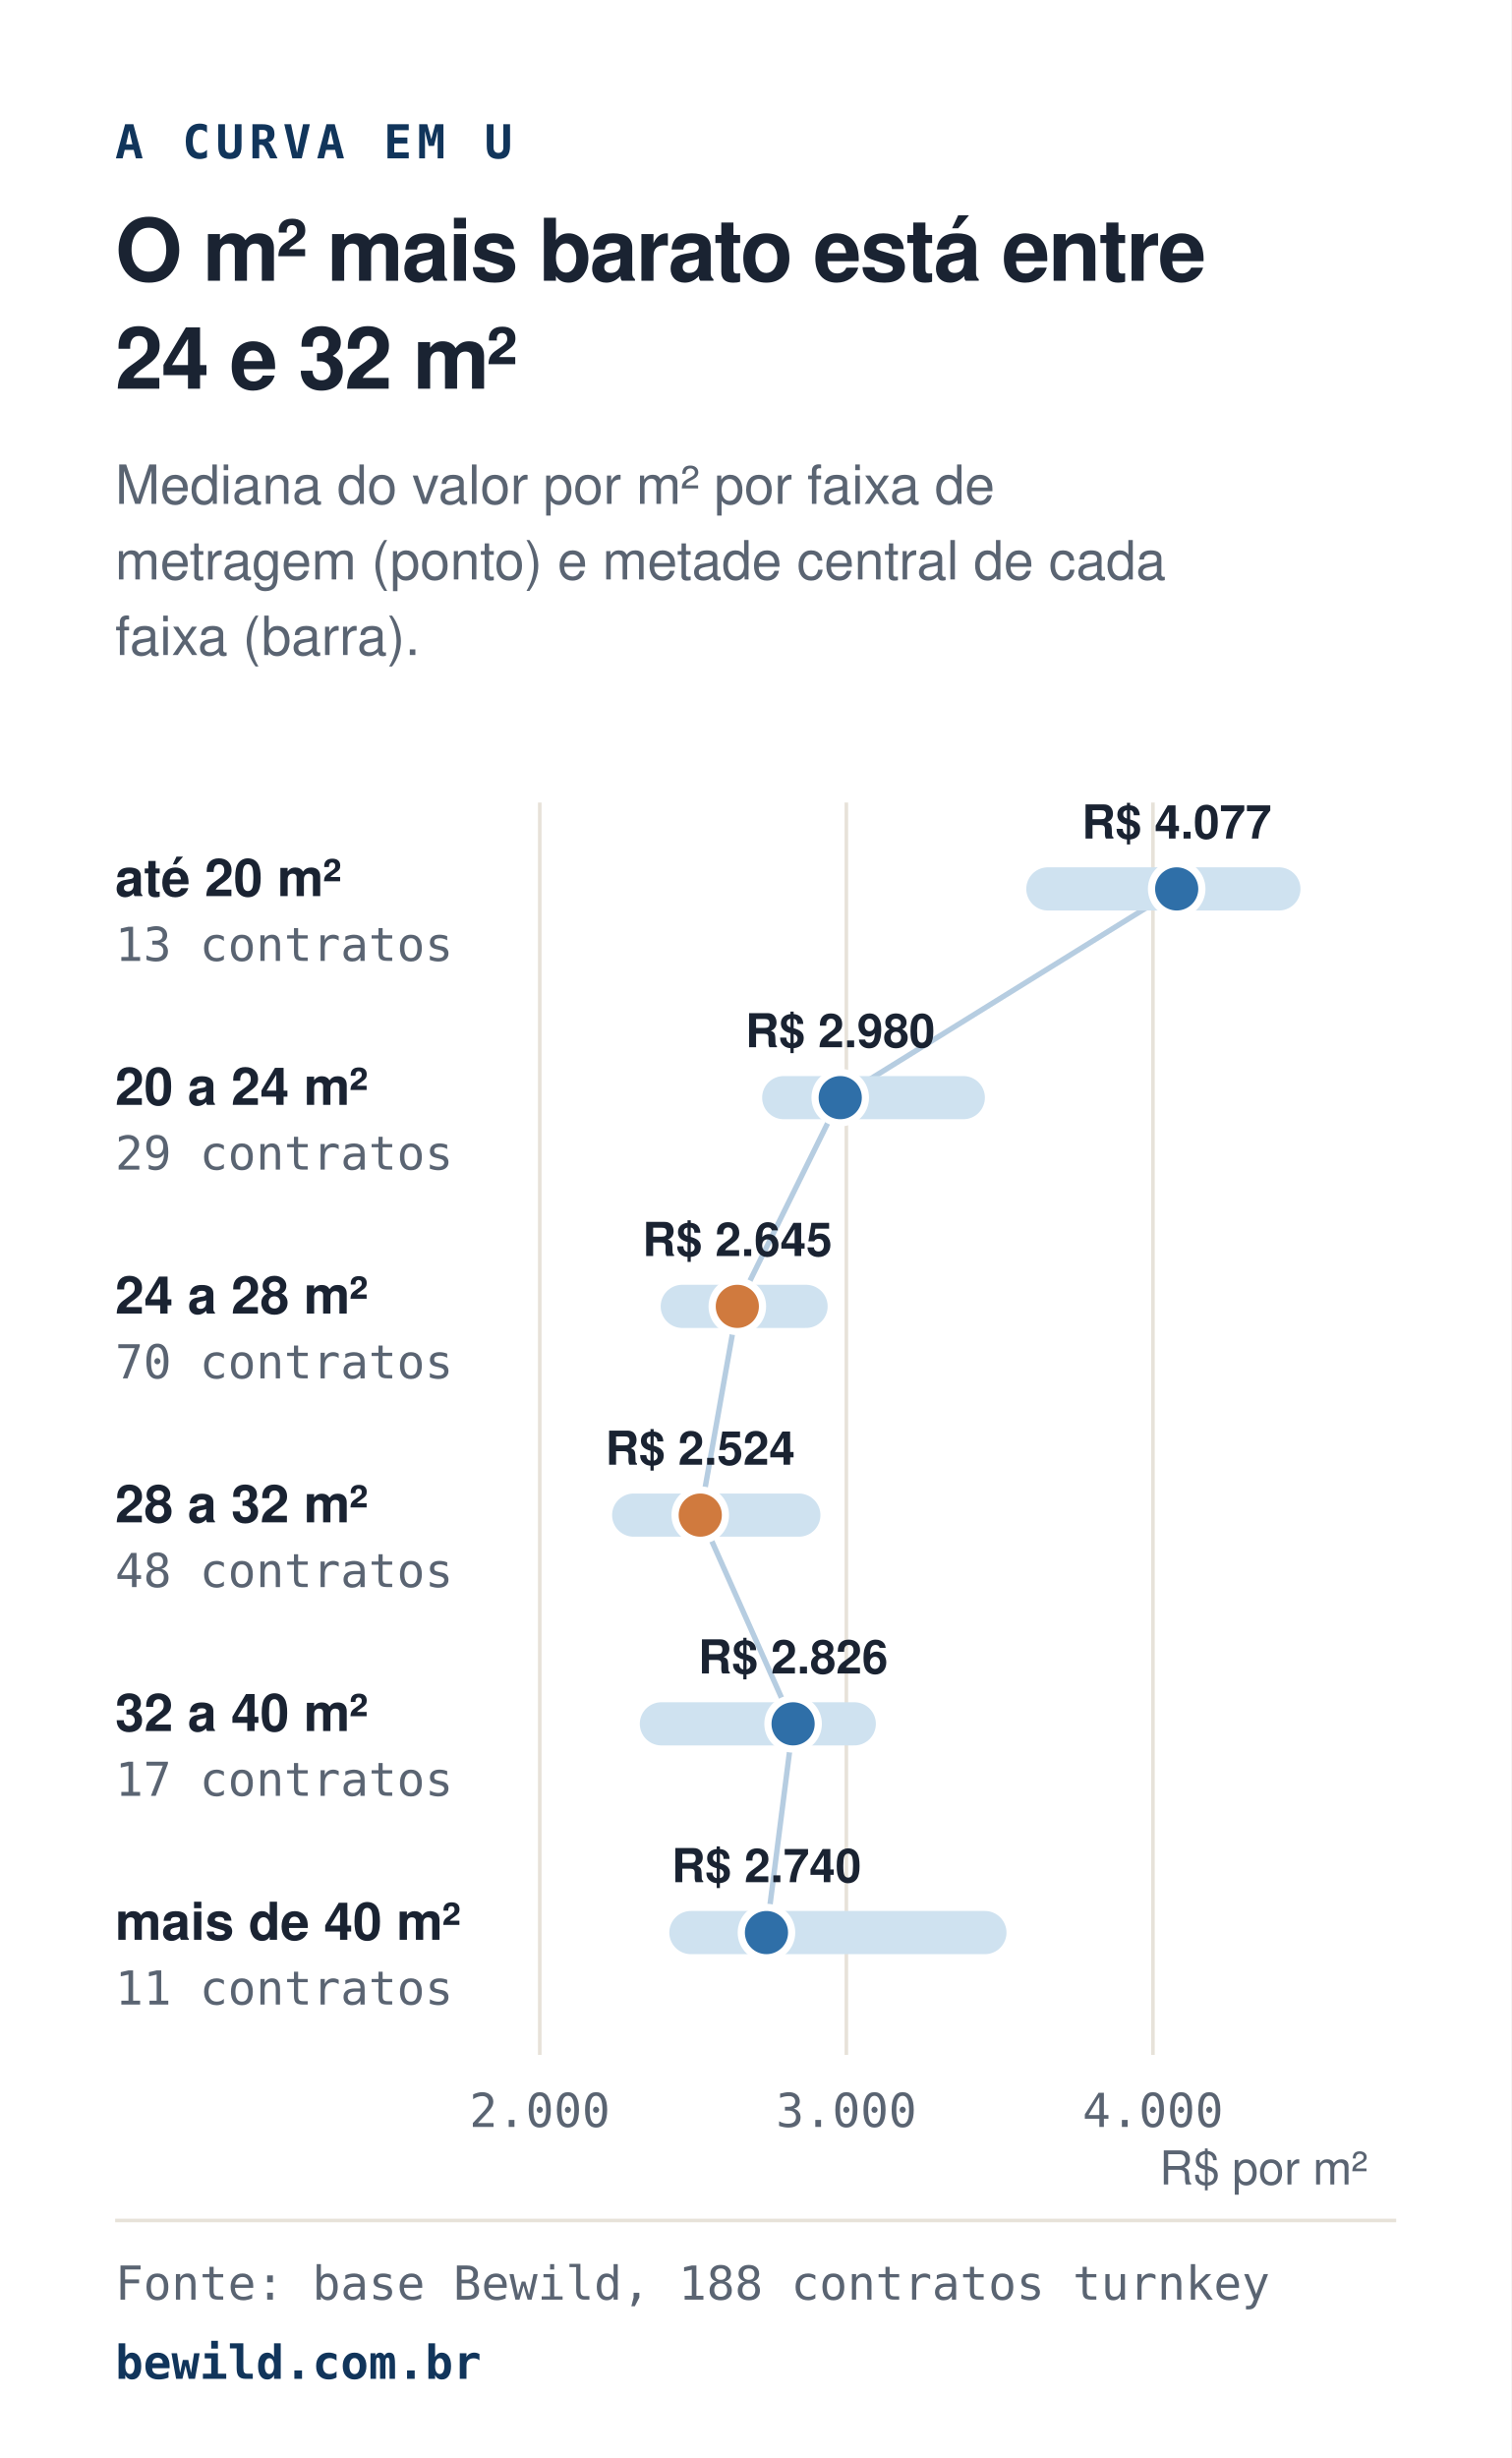
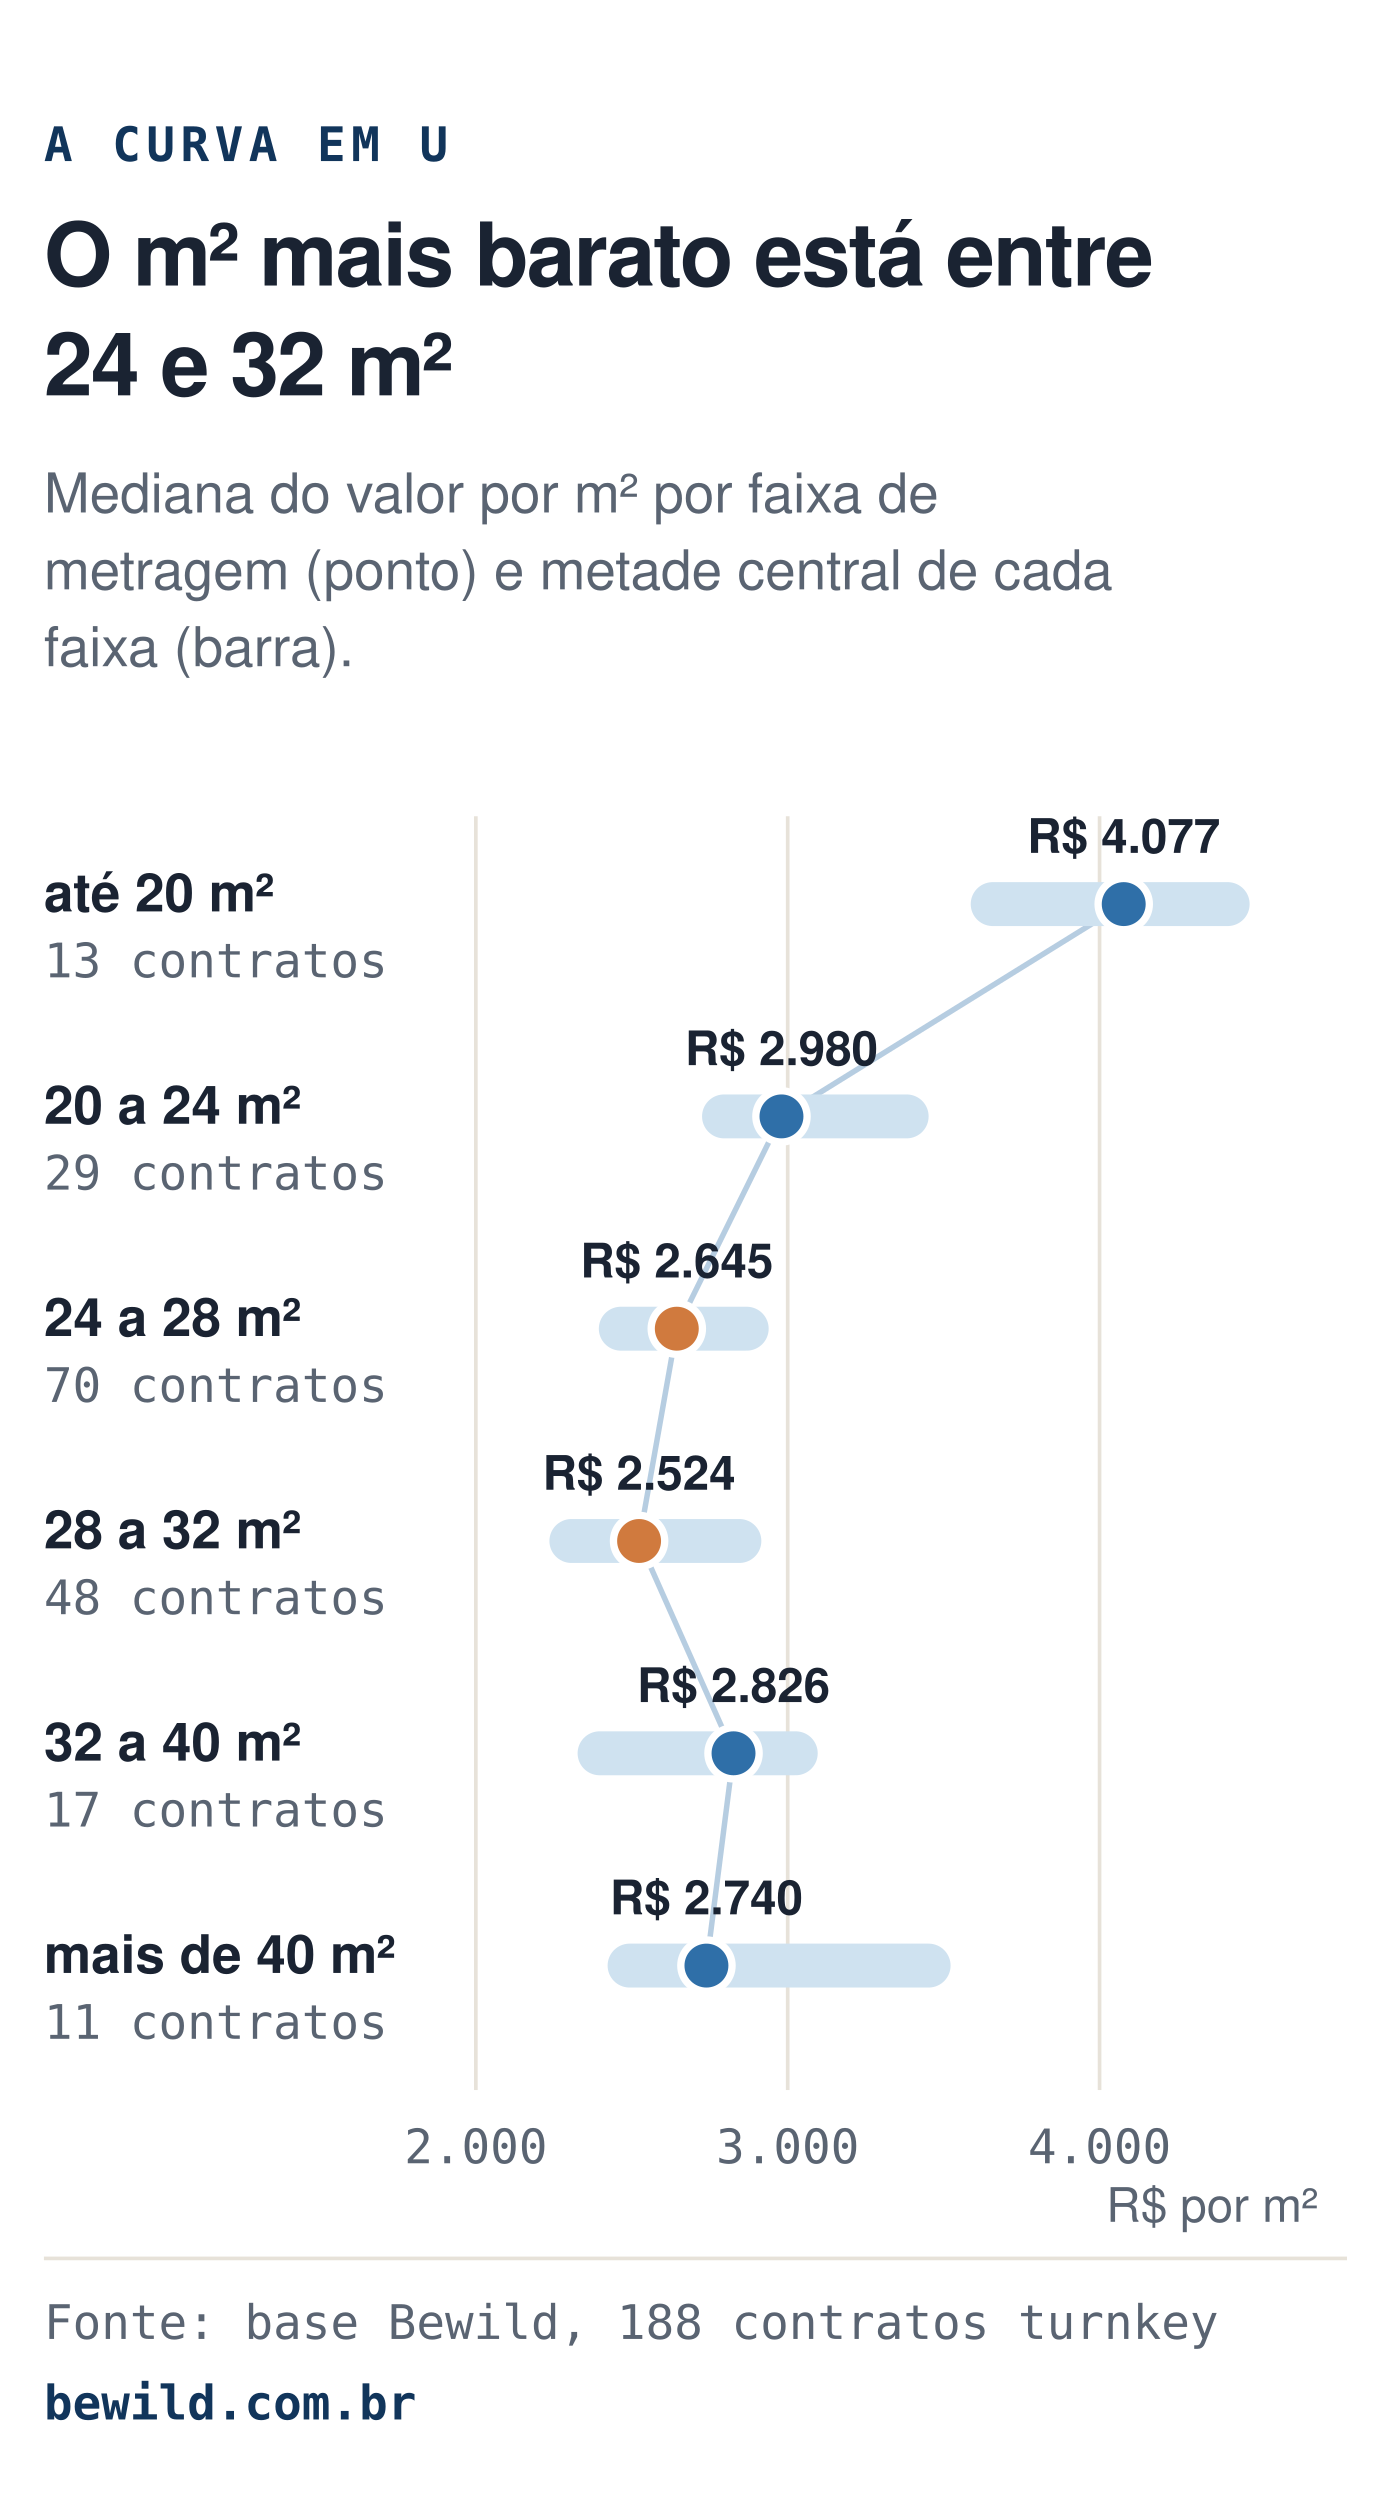
- <svg xmlns="http://www.w3.org/2000/svg" viewBox="0 0 420 683" width="420" height="683" role="img" aria-labelledby="t d">
+ <svg xmlns="http://www.w3.org/2000/svg" viewBox="20 0 380 683" width="380" height="683" role="img" aria-labelledby="t d">
  <style>.s{font-family:Manrope, 'Helvetica Neue', Helvetica, Arial, sans-serif}.m{font-family:'JetBrains Mono', Menlo, Consolas, monospace}</style>
  <rect width="420" height="683" fill="#FFFFFF" />
  <text x="32" y="44" class="m" font-size="13" font-weight="700" fill="#11355B" letter-spacing="1.5">A CURVA EM U</text>
  <text x="32" y="78" class="s" font-size="24" font-weight="700" fill="#1A2332" letter-spacing="-0.5">O m² mais barato está entre</text>
  <text x="32" y="108" class="s" font-size="24" font-weight="700" fill="#1A2332" letter-spacing="-0.5">24 e 32 m²</text>
  <text x="32" y="140" class="s" font-size="15" fill="#5A6472">Mediana do valor por m² por faixa de</text>
  <text x="32" y="161" class="s" font-size="15" fill="#5A6472">metragem (ponto) e metade central de cada</text>
  <text x="32" y="182" class="s" font-size="15" fill="#5A6472">faixa (barra).</text>
  <line x1="150" y1="223" x2="150" y2="571" stroke="#E7E2D9" stroke-width="1" />
  <text x="150" y="591" class="m" font-size="13" fill="#5A6472" text-anchor="middle">2.000</text>
  <line x1="235.2" y1="223" x2="235.2" y2="571" stroke="#E7E2D9" stroke-width="1" />
  <text x="235.2" y="591" class="m" font-size="13" fill="#5A6472" text-anchor="middle">3.000</text>
  <line x1="320.4" y1="223" x2="320.4" y2="571" stroke="#E7E2D9" stroke-width="1" />
  <text x="320.4" y="591" class="m" font-size="13" fill="#5A6472" text-anchor="middle">4.000</text>
  <path d="M327.0,247.0 L233.5,305.0 L204.9,363.0 L194.6,421.0 L220.4,479.0 L213.0,537" fill="none" stroke="#2F6FA8" stroke-width="1.5" stroke-dasharray="0" opacity=".35" />
  <text x="380" y="607" class="s" font-size="13" fill="#5A6472" text-anchor="end">R$ por m²</text>
  <text x="32" y="249" class="s" font-size="14.5" font-weight="600" fill="#1A2332">até 20 m²</text>
  <text x="32" y="267" class="m" font-size="13" fill="#5A6472">13 contratos</text>
  <line x1="291.2" y1="247" x2="355.4" y2="247" stroke="#CFE2F0" stroke-width="12" stroke-linecap="round" />
  <circle cx="327" cy="247" r="7" fill="#2F6FA8" stroke="#fff" stroke-width="2" />
  <text x="327" y="233" class="s" font-size="13" font-weight="700" fill="#1A2332" text-anchor="middle">R$ 4.077</text>
  <text x="32" y="307" class="s" font-size="14.5" font-weight="600" fill="#1A2332">20 a 24 m²</text>
  <text x="32" y="325" class="m" font-size="13" fill="#5A6472">29 contratos</text>
  <line x1="217.8" y1="305" x2="267.7" y2="305" stroke="#CFE2F0" stroke-width="12" stroke-linecap="round" />
  <circle cx="233.5" cy="305" r="7" fill="#2F6FA8" stroke="#fff" stroke-width="2" />
  <text x="233.5" y="291" class="s" font-size="13" font-weight="700" fill="#1A2332" text-anchor="middle">R$ 2.980</text>
  <text x="32" y="365" class="s" font-size="14.5" font-weight="600" fill="#1A2332">24 a 28 m²</text>
  <text x="32" y="383" class="m" font-size="13" fill="#5A6472">70 contratos</text>
  <line x1="189.6" y1="363" x2="224" y2="363" stroke="#CFE2F0" stroke-width="12" stroke-linecap="round" />
  <circle cx="204.9" cy="363" r="7" fill="#D07A3E" stroke="#fff" stroke-width="2" />
  <text x="204.9" y="349" class="s" font-size="13" font-weight="700" fill="#1A2332" text-anchor="middle">R$ 2.645</text>
  <text x="32" y="423" class="s" font-size="14.5" font-weight="600" fill="#1A2332">28 a 32 m²</text>
  <text x="32" y="441" class="m" font-size="13" fill="#5A6472">48 contratos</text>
  <line x1="176.1" y1="421" x2="222" y2="421" stroke="#CFE2F0" stroke-width="12" stroke-linecap="round" />
  <circle cx="194.6" cy="421" r="7" fill="#D07A3E" stroke="#fff" stroke-width="2" />
  <text x="194.6" y="407" class="s" font-size="13" font-weight="700" fill="#1A2332" text-anchor="middle">R$ 2.524</text>
  <text x="32" y="481" class="s" font-size="14.5" font-weight="600" fill="#1A2332">32 a 40 m²</text>
  <text x="32" y="499" class="m" font-size="13" fill="#5A6472">17 contratos</text>
  <line x1="183.8" y1="479" x2="237.4" y2="479" stroke="#CFE2F0" stroke-width="12" stroke-linecap="round" />
  <circle cx="220.4" cy="479" r="7" fill="#2F6FA8" stroke="#fff" stroke-width="2" />
  <text x="220.4" y="465" class="s" font-size="13" font-weight="700" fill="#1A2332" text-anchor="middle">R$ 2.826</text>
  <text x="32" y="539" class="s" font-size="14.5" font-weight="600" fill="#1A2332">mais de 40 m²</text>
  <text x="32" y="557" class="m" font-size="13" fill="#5A6472">11 contratos</text>
  <line x1="192" y1="537" x2="273.7" y2="537" stroke="#CFE2F0" stroke-width="12" stroke-linecap="round" />
  <circle cx="213" cy="537" r="7" fill="#2F6FA8" stroke="#fff" stroke-width="2" />
  <text x="213" y="523" class="s" font-size="13" font-weight="700" fill="#1A2332" text-anchor="middle">R$ 2.740</text>
  <line x1="32" y1="617" x2="388" y2="617" stroke="#E7E2D9" stroke-width="1" />
  <text x="32" y="639" class="m" font-size="13" fill="#5A6472">Fonte: base Bewild, 188 contratos turnkey</text>
  <text x="32" y="661" class="m" font-size="13" font-weight="700" fill="#11355B">bewild.com.br</text>
</svg>
